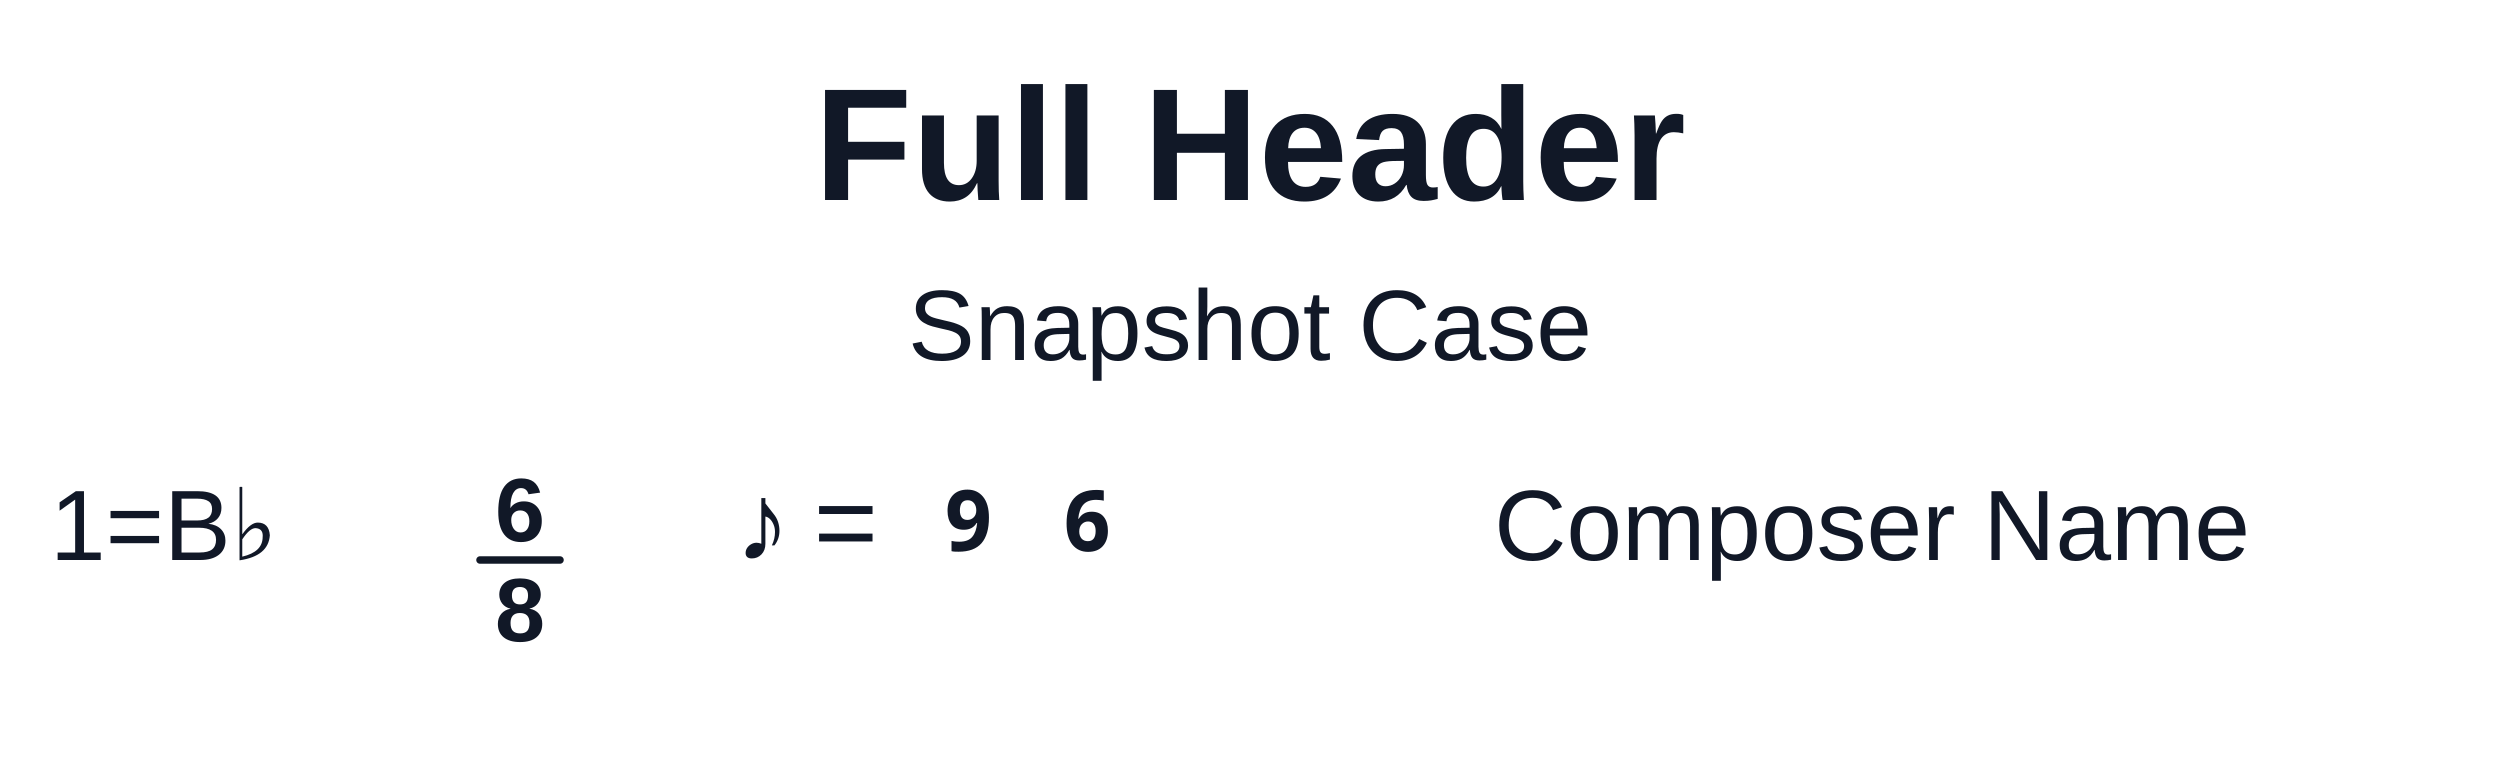
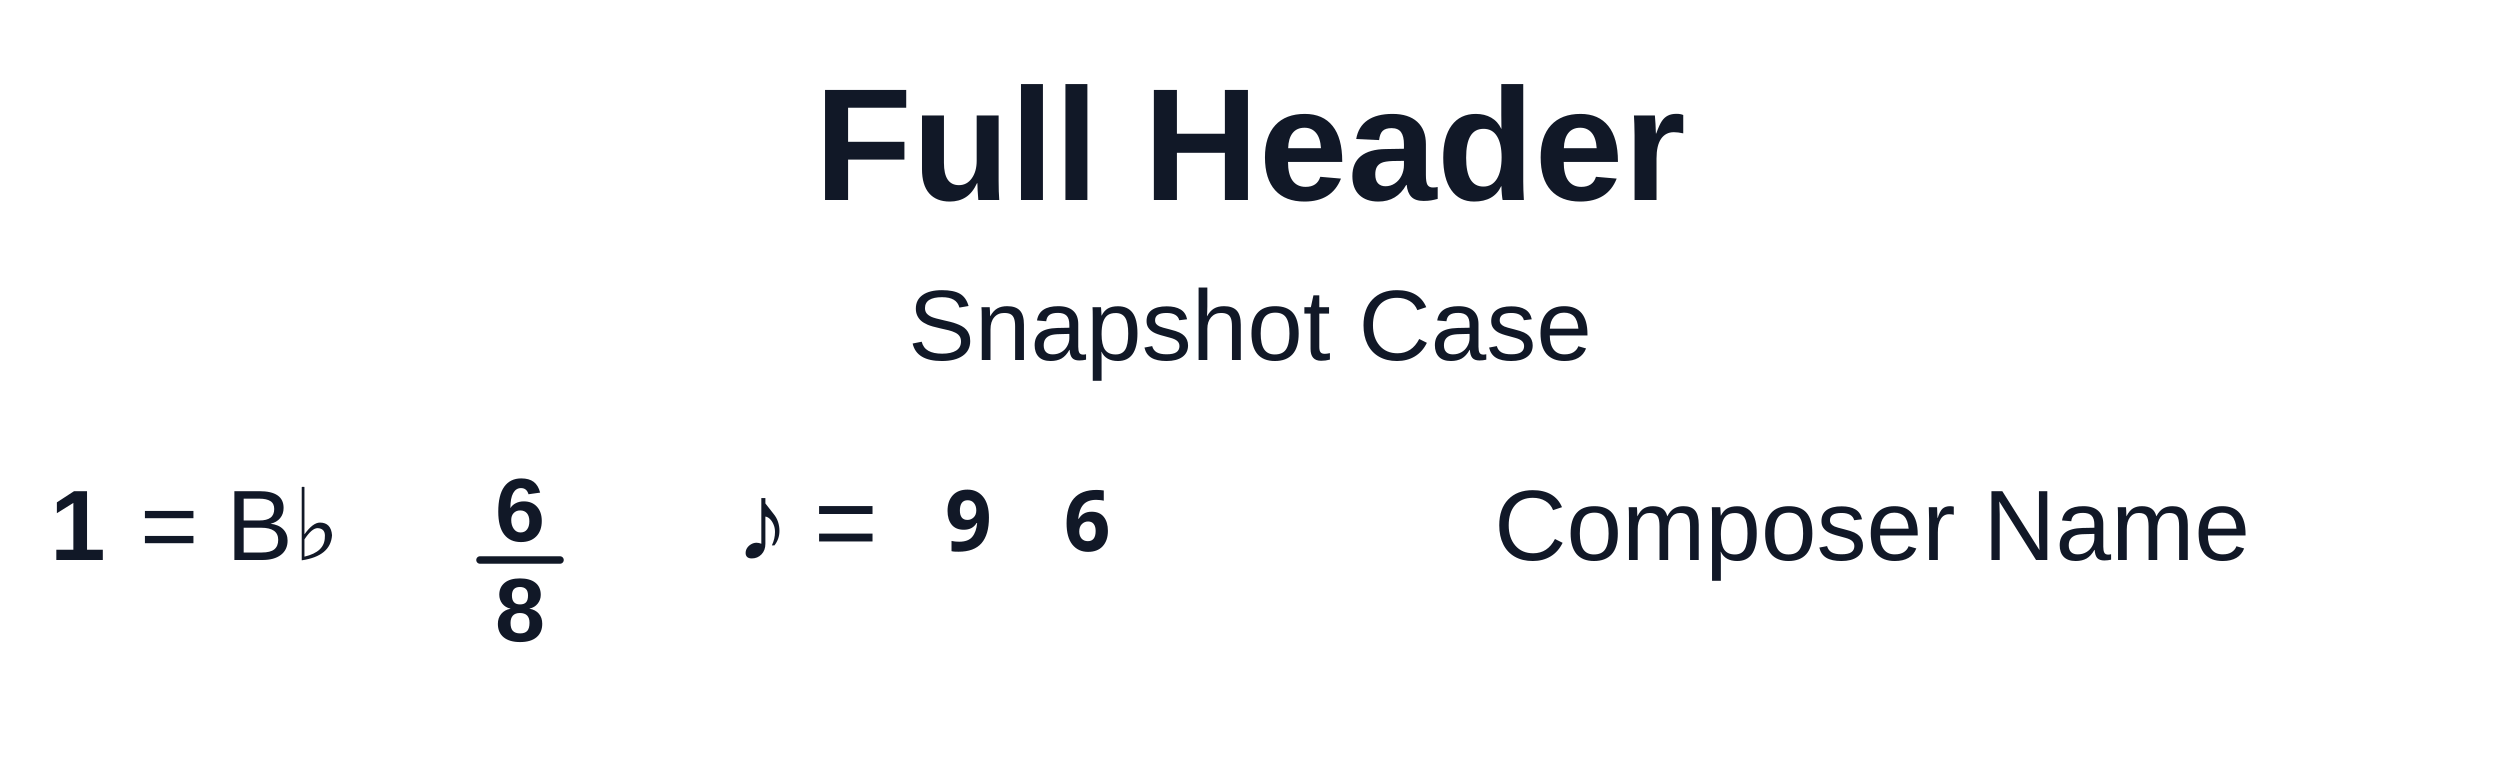
<svg xmlns="http://www.w3.org/2000/svg" width="500" height="152" viewBox="0 0 500 152" style="color: #111827">
  <defs>
    <style>
.title { fill: currentColor; font-family: Arial, Helvetica, sans-serif; font-size: 32px; font-weight: 700; }
.subtitle { fill: currentColor; font-family: Arial, Helvetica, sans-serif; font-size: 20px; font-weight: 400; }
.metadata { fill: currentColor; font-family: Arial, Helvetica, sans-serif; font-size: 20px; font-weight: 400; }
+ .key-signature .note { font-size: 20px; font-weight: 700; }
+ .key-signature .metadata { font-size: 20px; font-weight: 400; }
.time-signature { fill: currentColor; font-family: Arial, Helvetica, sans-serif; font-size: 18px; font-weight: 700; }
.time-signature line { stroke: currentColor; stroke-width: 1.5; stroke-linecap: round; }
.line-label { fill: currentColor; font-family: Arial, Helvetica, sans-serif; font-size: 16px; font-weight: 700; }
.note { fill: currentColor; font-family: Arial, Helvetica, sans-serif; font-size: 24px; font-weight: 700; }
.accidental { fill: currentColor; font-family: Arial, Helvetica, sans-serif; font-size: 14px; font-weight: 700; text-anchor: middle; }
.dot { fill: currentColor; }
.bar-thin { stroke: currentColor; stroke-width: 2.5; stroke-linecap: butt; }
.bar-final { stroke: currentColor; stroke-width: 5; stroke-linecap: butt; }
.tempo-mark { fill: currentColor; font-family: "Segoe UI Symbol", "Noto Music", "Noto Sans Symbols 2", Arial, Helvetica, sans-serif; font-size: 22px; font-weight: 400; }
.underline { stroke: currentColor; stroke-width: 2.5; }
.dash { stroke: currentColor; stroke-width: 3; }
.tie { fill: currentColor; stroke: currentColor; stroke-width: 1; }
.note-item { cursor: pointer; }
.note-item.active .note, .note-item.active .accidental, .note-item.active .dot { fill: #dc2626; }
.note-item.active .underline, .note-item.active .dash { stroke: #dc2626; }
</style>
  </defs>
  <rect class="page-background" x="0" y="0" width="500" height="152" fill="#ffffff" />
  <text class="title" x="250" y="40" text-anchor="middle">Full Header</text>
  <text class="subtitle" x="250" y="72" text-anchor="middle">Snapshot Case</text>
-   <text class="metadata" x="10" y="112">1=B♭</text>
+   <g class="key-signature">
+     <text class="note" x="10" y="112" text-anchor="start">1</text>
+     <text class="metadata" x="28" y="112"> = B♭</text>
+   </g>
  <g class="time-signature">
    <text x="104" y="102" text-anchor="middle" dominant-baseline="central">6</text>
    <line x1="96" y1="112" x2="112" y2="112" />
    <text x="104" y="122" text-anchor="middle" dominant-baseline="central">8</text>
  </g>
  <text class="tempo-mark" x="148" y="112">♪ = 96</text>
  <text class="metadata" x="450" y="112" text-anchor="end">Composer Name</text>
</svg>
